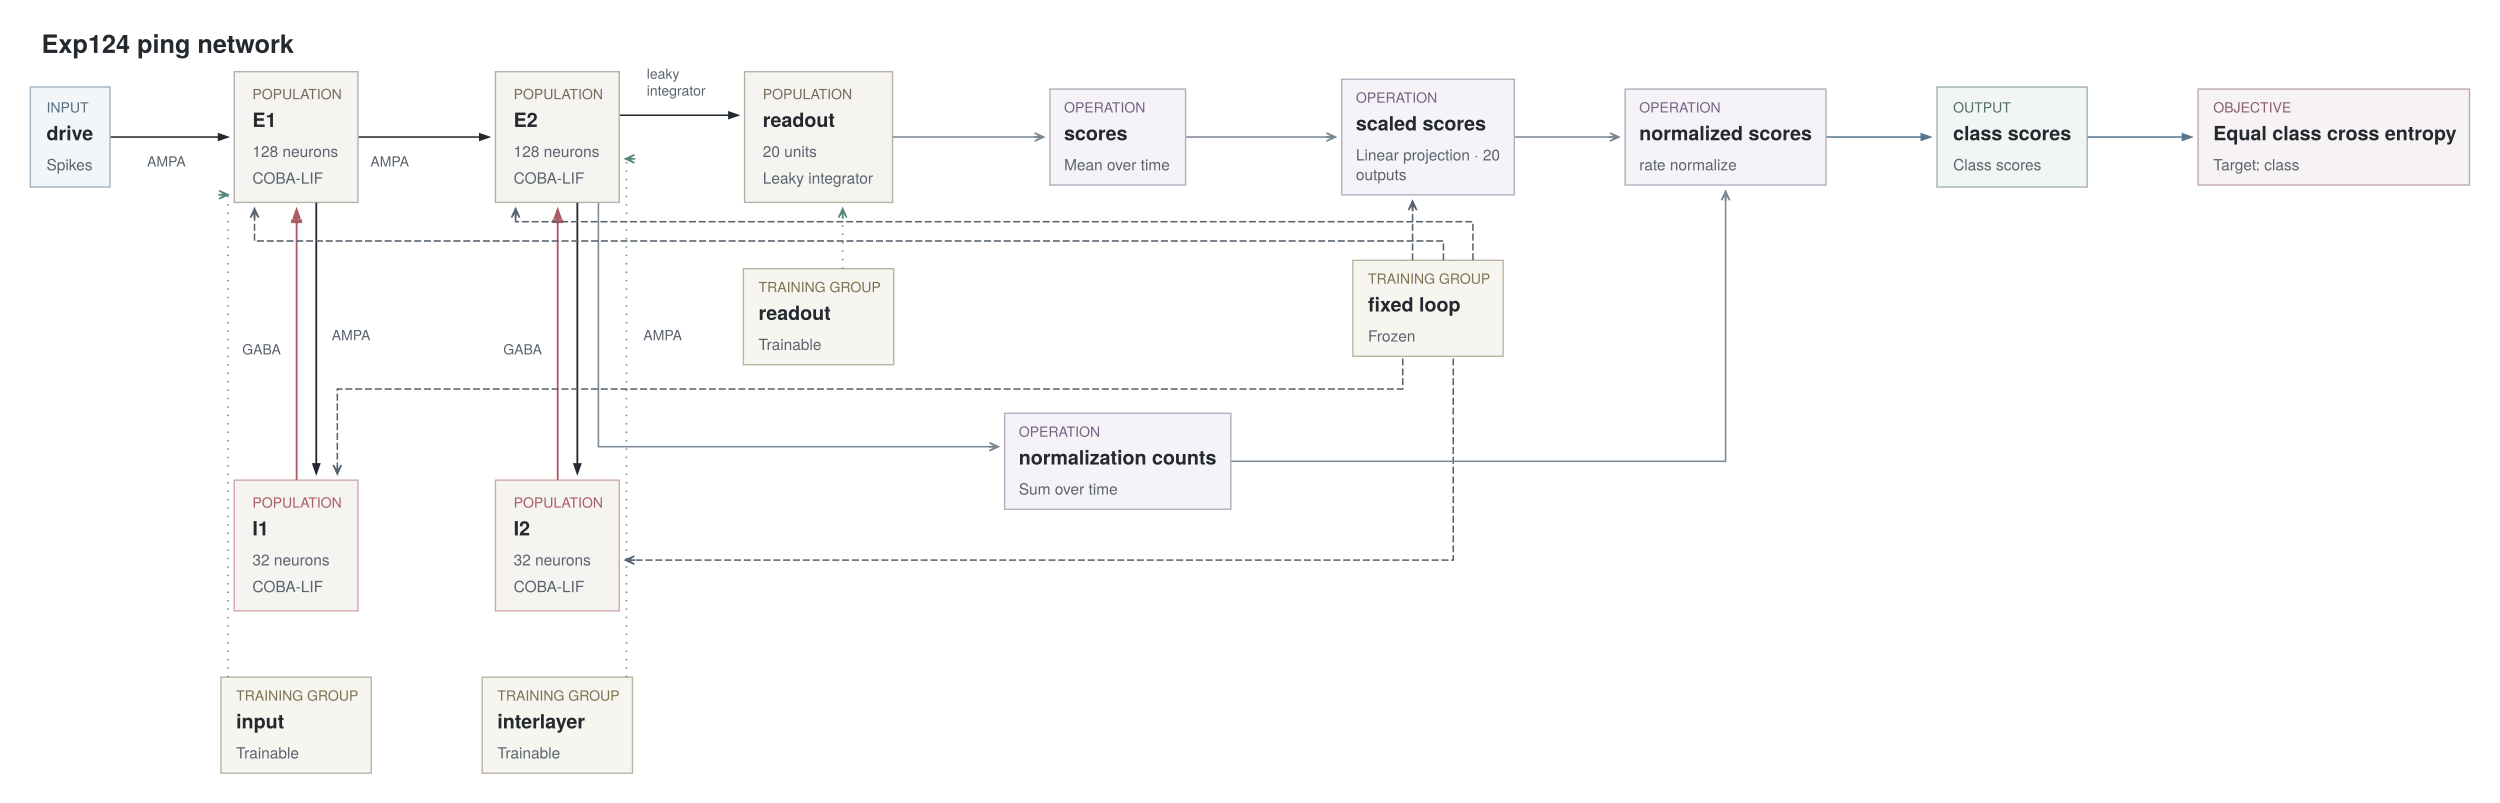
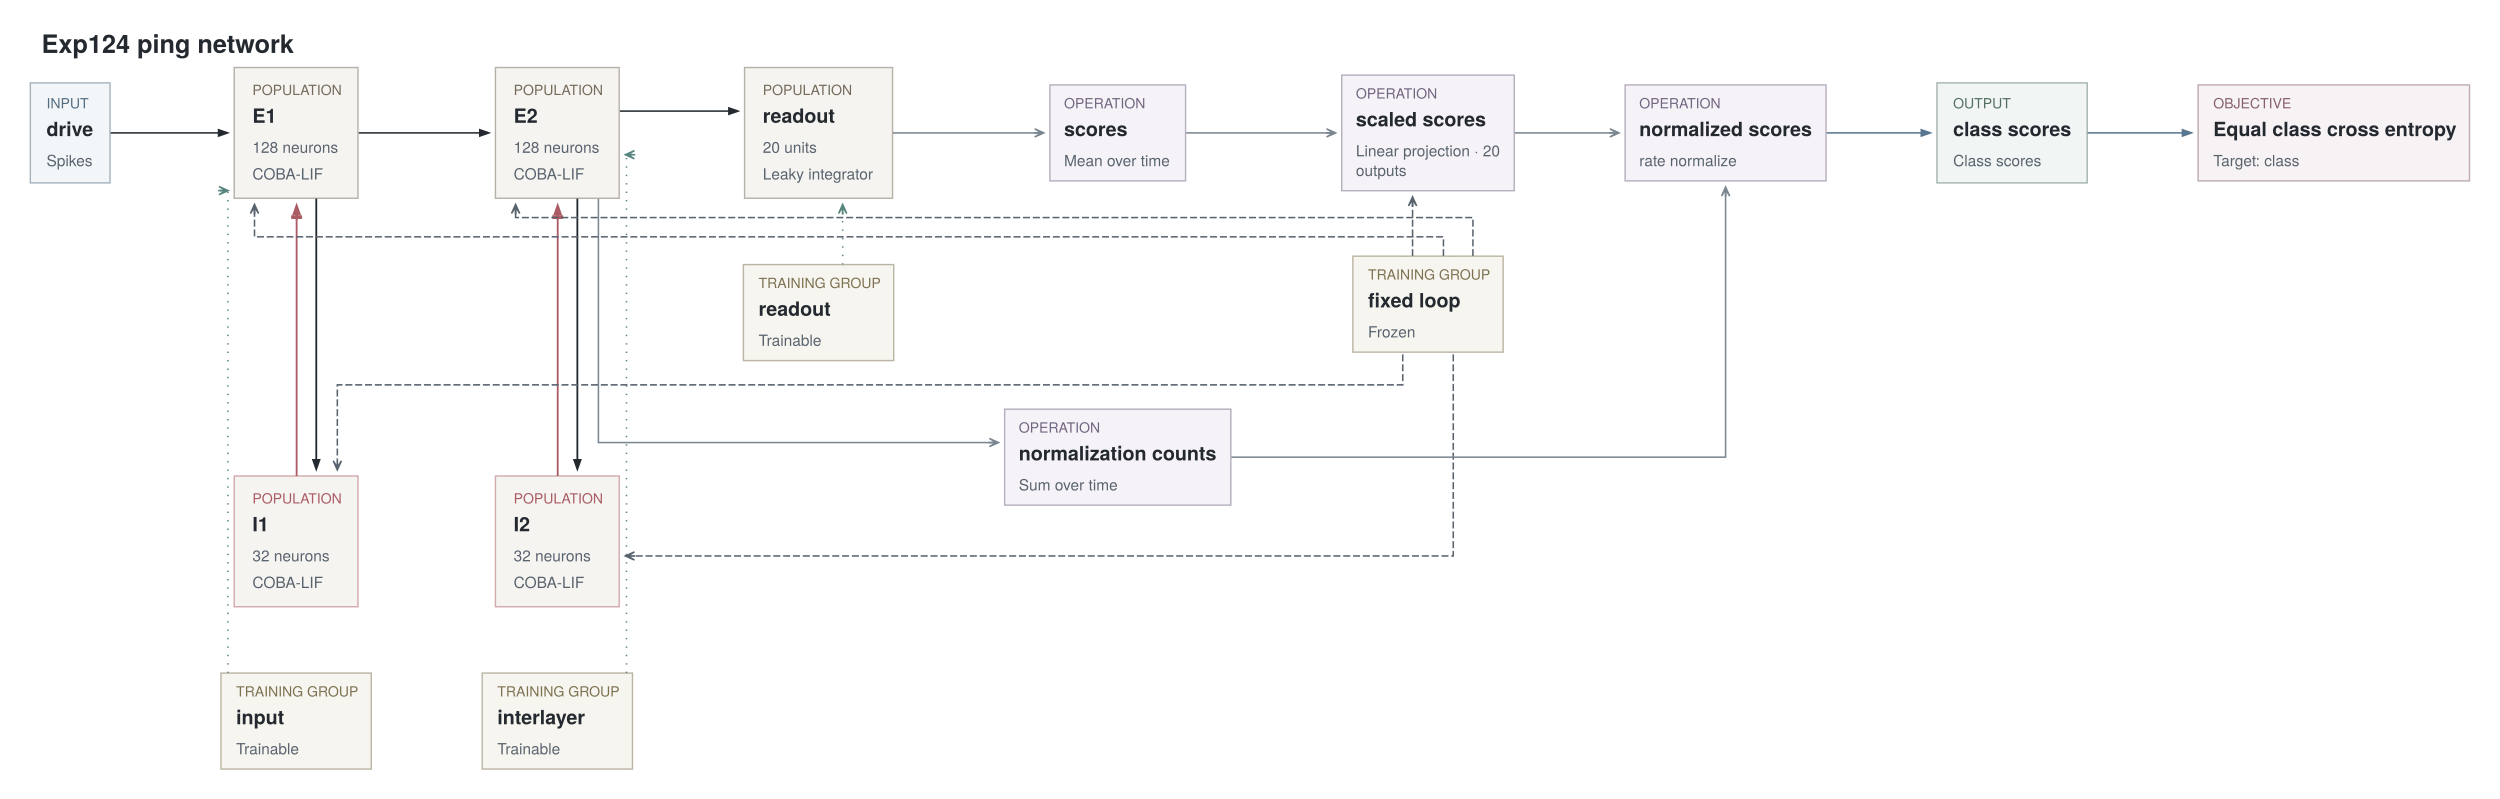
- <svg xmlns="http://www.w3.org/2000/svg" width="1781pt" height="572pt" viewBox="0.00 0.00 1781.00 572.00">
-   <g id="graph0" class="graph" transform="scale(1 1) rotate(0) translate(21.6 550.83)">
-     <polygon fill="#ffffff" stroke="none" points="-21.6,21.6 -21.6,-550.83 1759.27,-550.83 1759.27,21.6 -21.6,21.6" />
-     <text xml:space="preserve" text-anchor="start" x="8" y="-513.13" font-family="Helvetica Neue" font-weight="bold" font-size="18.00" fill="#24292f">Exp124 ping network</text>
+ <svg xmlns="http://www.w3.org/2000/svg" width="1781pt" height="569pt" viewBox="0.00 0.00 1781.00 569.00">
+   <g id="graph0" class="graph" transform="scale(1 1) rotate(0) translate(21.6 547.88)">
+     <polygon fill="#ffffff" stroke="none" points="-21.6,21.6 -21.6,-547.88 1759.27,-547.88 1759.27,21.6 -21.6,21.6" />
+     <text xml:space="preserve" text-anchor="start" x="8" y="-510.18" font-family="Helvetica Neue" font-weight="bold" font-size="18.00" fill="#24292f">Exp124 ping network</text>
    <g id="e_n_E1_to_I1" class="edge edge excitatory recurrent">
      <path fill="none" stroke="#24292f" stroke-width="1.3" d="M203.71,-406.62C203.71,-406.62 203.71,-217.25 203.71,-217.25 203.71,-217.25 203.71,-220.28 203.71,-220.28" />
      <polygon fill="#24292f" stroke="#24292f" stroke-width="1.3" points="205.99,-220.25 203.71,-213.75 201.44,-220.25 205.99,-220.25" />
-       <text xml:space="preserve" text-anchor="start" x="214.71" y="-308.44" font-family="Helvetica Neue" font-size="10.00" fill="#59636e">AMPA</text>
    </g>
    <g id="e_n_E1_to_E2" class="edge edge excitatory feedforward">
      <path fill="none" stroke="#24292f" stroke-width="1.1" d="M233.92,-453.2C233.92,-453.2 322.74,-453.2 322.74,-453.2 322.74,-453.2 319.85,-453.2 319.85,-453.2" />
      <polygon fill="#24292f" stroke="#24292f" stroke-width="1.1" points="320.19,-455.48 326.69,-453.2 320.19,-450.93 320.19,-455.48" />
-       <text xml:space="preserve" text-anchor="start" x="242.25" y="-432.2" font-family="Helvetica Neue" font-size="10.00" fill="#59636e">AMPA</text>
    </g>
    <g id="e_n_I1_to_E1" class="edge edge inhibitory recurrent">
      <path fill="none" stroke="#aa5b63" stroke-width="1.3" d="M189.71,-208.78C189.71,-208.78 189.71,-394.9 189.71,-394.9 189.71,-394.9 189.71,-388.62 189.71,-388.62" />
      <polygon fill="#aa5b63" stroke="#aa5b63" stroke-width="1.3" points="187.44,-395.15 189.71,-401.65 191.99,-395.15 187.44,-395.15" />
      <polygon fill="#aa5b63" stroke="#aa5b63" stroke-width="1.3" points="192.96,-393.85 186.46,-393.85 186.46,-392.55 192.96,-392.55 192.96,-393.85" />
      <polyline fill="none" stroke="#aa5b63" stroke-width="1.3" points="189.71,-394.5 189.71,-391.25" />
-       <text xml:space="preserve" text-anchor="start" x="150.96" y="-298.34" font-family="Helvetica Neue" font-size="10.00" fill="#59636e">GABA</text>
    </g>
    <g id="e_n_E2_to_I2" class="edge edge excitatory recurrent">
      <path fill="none" stroke="#24292f" stroke-width="1.3" d="M389.71,-406.62C389.71,-406.62 389.71,-217.25 389.71,-217.25 389.71,-217.25 389.71,-220.28 389.71,-220.28" />
      <polygon fill="#24292f" stroke="#24292f" stroke-width="1.3" points="391.99,-220.25 389.71,-213.75 387.44,-220.25 391.99,-220.25" />
-       <text xml:space="preserve" text-anchor="start" x="436.71" y="-308.44" font-family="Helvetica Neue" font-size="10.00" fill="#59636e">AMPA</text>
    </g>
    <g id="e_n_readout_projection" class="edge edge excitatory feedforward">
      <path fill="none" stroke="#24292f" stroke-width="1.1" d="M420.02,-468.73C420.02,-468.73 500.23,-468.73 500.23,-468.73 500.23,-468.73 497.33,-468.73 497.33,-468.73" />
      <polygon fill="#24292f" stroke="#24292f" stroke-width="1.1" points="497.66,-471.01 504.16,-468.73 497.66,-466.46 497.66,-471.01" />
-       <text xml:space="preserve" text-anchor="start" x="439.12" y="-494.73" font-family="Helvetica Neue" font-size="10.00" fill="#59636e">leaky</text>
-       <text xml:space="preserve" text-anchor="start" x="439.12" y="-482.73" font-family="Helvetica Neue" font-size="10.00" fill="#59636e">integrator</text>
    </g>
    <g id="e_layout_7" class="edge edge signal feedforward">
      <path fill="none" stroke="#7a8690" stroke-width="1.1" d="M404.71,-406.14C404.71,-406.14 404.71,-341.35 404.71,-341.35 404.71,-341.35 404.71,-232.59 404.71,-232.59 404.71,-232.59 686.1,-232.59 686.1,-232.59 686.1,-232.59 682.59,-232.59 682.59,-232.59" />
      <polygon fill="#7a8690" stroke="#7a8690" stroke-width="1.1" points="689.75,-232.59 683.25,-235.52 687.84,-232.64 683.25,-232.64 683.25,-232.59 683.25,-232.54 687.84,-232.54 683.25,-229.67 689.75,-232.59" />
    </g>
    <g id="e_n_I2_to_E2" class="edge edge inhibitory recurrent">
      <path fill="none" stroke="#aa5b63" stroke-width="1.3" d="M375.71,-208.78C375.71,-208.78 375.71,-394.9 375.71,-394.9 375.71,-394.9 375.71,-388.62 375.71,-388.62" />
      <polygon fill="#aa5b63" stroke="#aa5b63" stroke-width="1.3" points="373.44,-395.15 375.71,-401.65 377.99,-395.15 373.44,-395.15" />
      <polygon fill="#aa5b63" stroke="#aa5b63" stroke-width="1.3" points="378.96,-393.85 372.46,-393.85 372.46,-392.55 378.96,-392.55 378.96,-393.85" />
      <polyline fill="none" stroke="#aa5b63" stroke-width="1.3" points="375.71,-394.5 375.71,-391.25" />
-       <text xml:space="preserve" text-anchor="start" x="336.96" y="-298.34" font-family="Helvetica Neue" font-size="10.00" fill="#59636e">GABA</text>
    </g>
    <g id="e_layout_14" class="edge edge training feedforward">
      <path fill="none" stroke="#56857d" stroke-width="1.1" stroke-dasharray="1,5" d="M140.71,-68.4C140.71,-68.4 140.71,-412.09 140.71,-412.09 140.71,-412.09 133.75,-412.09 133.75,-412.09" />
      <polygon fill="#56857d" stroke="#56857d" stroke-width="1.1" points="140.91,-412.09 134.41,-415.02 139,-412.14 134.41,-412.14 134.41,-412.09 134.41,-412.04 139,-412.04 134.41,-409.17 140.91,-412.09" />
    </g>
    <g id="e_layout_15" class="edge edge training feedforward">
      <path fill="none" stroke="#56857d" stroke-width="1.1" stroke-dasharray="1,5" d="M424.71,-68.4C424.71,-68.4 424.71,-437.67 424.71,-437.67 424.71,-437.67 431.03,-437.67 431.03,-437.67" />
      <polygon fill="#56857d" stroke="#56857d" stroke-width="1.1" points="423.87,-437.67 430.37,-434.75 425.78,-437.62 430.37,-437.62 430.37,-437.67 430.37,-437.72 425.78,-437.72 430.37,-440.6 423.87,-437.67" />
    </g>
    <g id="e_layout_11" class="edge edge signal feedforward">
      <path fill="none" stroke="#7a8690" stroke-width="1.1" d="M614.5,-453.2C614.5,-453.2 718.16,-453.2 718.16,-453.2 718.16,-453.2 714.84,-453.2 714.84,-453.2" />
      <polygon fill="#7a8690" stroke="#7a8690" stroke-width="1.1" points="722,-453.2 715.5,-456.13 720.09,-453.25 715.5,-453.25 715.5,-453.2 715.5,-453.15 720.09,-453.15 715.5,-450.28 722,-453.2" />
    </g>
    <g id="e_layout_16" class="edge edge training feedforward">
      <path fill="none" stroke="#56857d" stroke-width="1.1" stroke-dasharray="1,5" d="M578.71,-359.4C578.71,-359.4 578.71,-398.78 578.71,-398.78 578.71,-398.78 578.71,-395.12 578.71,-395.12" />
      <polygon fill="#56857d" stroke="#56857d" stroke-width="1.1" points="578.71,-402.28 575.79,-395.78 578.66,-400.37 578.66,-395.78 578.71,-395.78 578.76,-395.78 578.76,-400.37 581.64,-395.78 578.71,-402.28" />
    </g>
    <g id="e_layout_8" class="edge edge signal feedforward">
      <path fill="none" stroke="#7a8690" stroke-width="1.1" d="M1057.6,-453.2C1057.6,-453.2 1127.83,-453.2 1127.83,-453.2 1127.83,-453.2 1124.62,-453.2 1124.62,-453.2" />
      <polygon fill="#7a8690" stroke="#7a8690" stroke-width="1.1" points="1131.78,-453.2 1125.28,-456.13 1129.87,-453.25 1125.28,-453.25 1125.28,-453.2 1125.28,-453.15 1129.87,-453.15 1125.28,-450.28 1131.78,-453.2" />
    </g>
    <g id="e_layout_17" class="edge edge training feedforward">
      <path fill="none" stroke="#59636e" stroke-width="1.1" stroke-dasharray="5,2" d="M1006.71,-365.4C1006.71,-365.4 1006.71,-379.14 1006.71,-379.14 1006.71,-379.14 159.71,-379.14 159.71,-379.14 159.71,-379.14 159.71,-398.78 159.71,-398.78 159.71,-398.78 159.71,-395.12 159.71,-395.12" />
      <polygon fill="#59636e" stroke="#59636e" stroke-width="1.1" points="159.71,-402.28 156.79,-395.78 159.66,-400.37 159.66,-395.78 159.71,-395.78 159.76,-395.78 159.76,-400.37 162.64,-395.78 159.71,-402.28" />
    </g>
    <g id="e_layout_19" class="edge edge training feedforward">
      <path fill="none" stroke="#59636e" stroke-width="1.1" stroke-dasharray="5,2" d="M977.71,-365.4C977.71,-365.4 977.71,-273.7 977.71,-273.7 977.71,-273.7 218.71,-273.7 218.71,-273.7 218.71,-273.7 218.71,-220.28 218.71,-220.28" />
      <polygon fill="#59636e" stroke="#59636e" stroke-width="1.1" points="218.71,-213.12 221.64,-219.62 218.76,-215.03 218.76,-219.62 218.71,-219.62 218.66,-219.62 218.66,-215.03 215.79,-219.62 218.71,-213.12" />
    </g>
    <g id="e_layout_18" class="edge edge training feedforward">
      <path fill="none" stroke="#59636e" stroke-width="1.1" stroke-dasharray="5,2" d="M1027.71,-365.4C1027.71,-365.4 1027.71,-392.88 1027.71,-392.88 1027.71,-392.88 345.71,-392.88 345.71,-392.88 345.71,-392.88 345.71,-398.78 345.71,-398.78 345.71,-398.78 345.71,-395.12 345.71,-395.12" />
      <polygon fill="#59636e" stroke="#59636e" stroke-width="1.1" points="345.71,-402.28 342.79,-395.78 345.66,-400.37 345.66,-395.78 345.71,-395.78 345.76,-395.78 345.76,-400.37 348.64,-395.78 345.71,-402.28" />
    </g>
    <g id="e_layout_20" class="edge edge training feedforward">
      <path fill="none" stroke="#59636e" stroke-width="1.1" stroke-dasharray="5,2" d="M1013.71,-365.4C1013.71,-365.4 1013.71,-151.81 1013.71,-151.81 1013.71,-151.81 431.03,-151.81 431.03,-151.81" />
      <polygon fill="#59636e" stroke="#59636e" stroke-width="1.1" points="423.87,-151.81 430.37,-148.89 425.78,-151.76 430.37,-151.76 430.37,-151.81 430.37,-151.86 425.78,-151.86 430.37,-154.74 423.87,-151.81" />
    </g>
    <g id="e_layout_21" class="edge edge training feedforward">
      <path fill="none" stroke="#59636e" stroke-width="1.1" stroke-dasharray="5,2" d="M984.71,-365.4C984.71,-365.4 984.71,-404.16 984.71,-404.16 984.71,-404.16 984.71,-400.5 984.71,-400.5" />
      <polygon fill="#59636e" stroke="#59636e" stroke-width="1.1" points="984.71,-407.66 981.79,-401.16 984.66,-405.75 984.66,-401.16 984.71,-401.16 984.76,-401.16 984.76,-405.75 987.64,-401.16 984.71,-407.66" />
    </g>
    <g id="e_n_input_to_E1" class="edge edge excitatory feedforward">
      <path fill="none" stroke="#24292f" stroke-width="1.1" d="M57.17,-453.2C57.17,-453.2 136.87,-453.2 136.87,-453.2 136.87,-453.2 133.75,-453.2 133.75,-453.2" />
      <polygon fill="#24292f" stroke="#24292f" stroke-width="1.1" points="134.09,-455.48 140.59,-453.2 134.09,-450.93 134.09,-455.48" />
-       <text xml:space="preserve" text-anchor="start" x="83.14" y="-432.2" font-family="Helvetica Neue" font-size="10.00" fill="#59636e">AMPA</text>
    </g>
    <g id="e_layout_9" class="edge edge signal feedforward">
      <path fill="none" stroke="#7a8690" stroke-width="1.1" d="M855.61,-222.2C855.61,-222.2 980.95,-222.2 980.95,-222.2 980.95,-222.2 1207.71,-222.2 1207.71,-222.2 1207.71,-222.2 1207.71,-410.78 1207.71,-410.78 1207.71,-410.78 1207.71,-407.5 1207.71,-407.5" />
      <polygon fill="#7a8690" stroke="#7a8690" stroke-width="1.1" points="1207.71,-414.66 1204.79,-408.16 1207.66,-412.75 1207.66,-408.16 1207.71,-408.16 1207.76,-408.16 1207.76,-412.75 1210.64,-408.16 1207.71,-414.66" />
    </g>
    <g id="e_layout_10" class="edge edge signal feedforward">
      <path fill="none" stroke="#7a8690" stroke-width="1.1" d="M823.45,-453.2C823.45,-453.2 926.15,-453.2 926.15,-453.2 926.15,-453.2 922.74,-453.2 922.74,-453.2" />
      <polygon fill="#7a8690" stroke="#7a8690" stroke-width="1.1" points="929.9,-453.2 923.4,-456.13 927.99,-453.25 923.4,-453.25 923.4,-453.2 923.4,-453.15 927.99,-453.15 923.4,-450.28 929.9,-453.2" />
    </g>
    <g id="e_layout_12" class="edge edge output feedforward">
      <path fill="none" stroke="#58768f" stroke-width="1.1" d="M1279.7,-453.2C1279.7,-453.2 1349.68,-453.2 1349.68,-453.2 1349.68,-453.2 1346.78,-453.2 1346.78,-453.2" />
      <polygon fill="#58768f" stroke="#58768f" stroke-width="1.1" points="1347.11,-455.48 1353.61,-453.2 1347.11,-450.93 1347.11,-455.48" />
    </g>
    <g id="e_layout_13" class="edge edge output feedforward">
      <path fill="none" stroke="#58768f" stroke-width="1.1" d="M1465.58,-453.2C1465.58,-453.2 1535.9,-453.2 1535.9,-453.2 1535.9,-453.2 1532.83,-453.2 1532.83,-453.2" />
      <polygon fill="#58768f" stroke="#58768f" stroke-width="1.1" points="1533.16,-455.48 1539.66,-453.2 1533.16,-450.93 1533.16,-455.48" />
    </g>
    <g id="n_E1" class="node node population spiking">
      <polygon fill="#f5f4f1" stroke="#756b5b" stroke-opacity="0.502" points="233.43,-499.78 145.25,-499.78 145.25,-406.62 233.43,-406.62 233.43,-499.78" />
      <text xml:space="preserve" text-anchor="start" x="158.21" y="-480.2" font-family="Helvetica Neue" font-size="10.00" fill="#756b5b">POPULATION</text>
      <text xml:space="preserve" text-anchor="start" x="158.21" y="-460.4" font-family="Helvetica Neue" font-weight="bold" font-size="14.00" fill="#24292f">E1</text>
      <text xml:space="preserve" text-anchor="start" x="158.21" y="-439" font-family="Helvetica Neue" font-size="11.00" fill="#59636e">128 neurons</text>
      <text xml:space="preserve" text-anchor="start" x="158.21" y="-420" font-family="Helvetica Neue" font-size="11.00" fill="#59636e">COBA-LIF</text>
    </g>
    <g id="n_I1" class="node node population spiking">
      <polygon fill="#f5f4f1" stroke="#aa5b63" stroke-opacity="0.502" points="233.43,-208.78 145.25,-208.78 145.25,-115.62 233.43,-115.62 233.43,-208.78" />
      <text xml:space="preserve" text-anchor="start" x="158.21" y="-189.2" font-family="Helvetica Neue" font-size="10.00" fill="#aa5b63">POPULATION</text>
      <text xml:space="preserve" text-anchor="start" x="158.21" y="-169.4" font-family="Helvetica Neue" font-weight="bold" font-size="14.00" fill="#24292f">I1</text>
      <text xml:space="preserve" text-anchor="start" x="158.21" y="-148" font-family="Helvetica Neue" font-size="11.00" fill="#59636e">32 neurons</text>
      <text xml:space="preserve" text-anchor="start" x="158.21" y="-129" font-family="Helvetica Neue" font-size="11.00" fill="#59636e">COBA-LIF</text>
    </g>
    <g id="n_E2" class="node node population spiking">
      <polygon fill="#f5f4f1" stroke="#756b5b" stroke-opacity="0.502" points="419.53,-499.78 331.35,-499.78 331.35,-406.62 419.53,-406.62 419.53,-499.78" />
      <text xml:space="preserve" text-anchor="start" x="344.31" y="-480.2" font-family="Helvetica Neue" font-size="10.00" fill="#756b5b">POPULATION</text>
      <text xml:space="preserve" text-anchor="start" x="344.31" y="-460.4" font-family="Helvetica Neue" font-weight="bold" font-size="14.00" fill="#24292f">E2</text>
      <text xml:space="preserve" text-anchor="start" x="344.31" y="-439" font-family="Helvetica Neue" font-size="11.00" fill="#59636e">128 neurons</text>
      <text xml:space="preserve" text-anchor="start" x="344.31" y="-420" font-family="Helvetica Neue" font-size="11.00" fill="#59636e">COBA-LIF</text>
    </g>
    <g id="n_I2" class="node node population spiking">
      <polygon fill="#f5f4f1" stroke="#aa5b63" stroke-opacity="0.502" points="419.53,-208.78 331.35,-208.78 331.35,-115.62 419.53,-115.62 419.53,-208.78" />
      <text xml:space="preserve" text-anchor="start" x="344.31" y="-189.2" font-family="Helvetica Neue" font-size="10.00" fill="#aa5b63">POPULATION</text>
      <text xml:space="preserve" text-anchor="start" x="344.31" y="-169.4" font-family="Helvetica Neue" font-weight="bold" font-size="14.00" fill="#24292f">I2</text>
      <text xml:space="preserve" text-anchor="start" x="344.31" y="-148" font-family="Helvetica Neue" font-size="11.00" fill="#59636e">32 neurons</text>
      <text xml:space="preserve" text-anchor="start" x="344.31" y="-129" font-family="Helvetica Neue" font-size="11.00" fill="#59636e">COBA-LIF</text>
    </g>
    <g id="n_train_input" class="node node training trainable">
      <polygon fill="#f6f5f0" stroke="#7d7150" stroke-opacity="0.502" points="242.89,-68.4 135.79,-68.4 135.79,0 242.89,0 242.89,-68.4" />
      <text xml:space="preserve" text-anchor="start" x="146.59" y="-51.7" font-family="Helvetica Neue" font-size="10.00" fill="#7d7150">TRAINING GROUP</text>
      <text xml:space="preserve" text-anchor="start" x="146.59" y="-31.9" font-family="Helvetica Neue" font-weight="bold" font-size="14.00" fill="#24292f">input</text>
      <text xml:space="preserve" text-anchor="start" x="146.59" y="-10.5" font-family="Helvetica Neue" font-size="11.00" fill="#59636e">Trainable</text>
    </g>
    <g id="n_train_interlayer" class="node node training trainable">
      <polygon fill="#f6f5f0" stroke="#7d7150" stroke-opacity="0.502" points="428.99,-68.4 321.89,-68.4 321.89,0 428.99,0 428.99,-68.4" />
      <text xml:space="preserve" text-anchor="start" x="332.69" y="-51.7" font-family="Helvetica Neue" font-size="10.00" fill="#7d7150">TRAINING GROUP</text>
      <text xml:space="preserve" text-anchor="start" x="332.69" y="-31.9" font-family="Helvetica Neue" font-weight="bold" font-size="14.00" fill="#24292f">interlayer</text>
      <text xml:space="preserve" text-anchor="start" x="332.69" y="-10.5" font-family="Helvetica Neue" font-size="11.00" fill="#59636e">Trainable</text>
    </g>
    <g id="n_readout" class="node node population analogue">
      <polygon fill="#f5f4f1" stroke="#756b5b" stroke-opacity="0.502" points="614.25,-499.78 508.83,-499.78 508.83,-406.62 614.25,-406.62 614.25,-499.78" />
      <text xml:space="preserve" text-anchor="start" x="521.79" y="-480.2" font-family="Helvetica Neue" font-size="10.00" fill="#756b5b">POPULATION</text>
      <text xml:space="preserve" text-anchor="start" x="521.79" y="-460.4" font-family="Helvetica Neue" font-weight="bold" font-size="14.00" fill="#24292f">readout</text>
      <text xml:space="preserve" text-anchor="start" x="521.79" y="-439" font-family="Helvetica Neue" font-size="11.00" fill="#59636e">20 units</text>
      <text xml:space="preserve" text-anchor="start" x="521.79" y="-420" font-family="Helvetica Neue" font-size="11.00" fill="#59636e">Leaky integrator</text>
    </g>
    <g id="n_train_readout" class="node node training trainable">
      <polygon fill="#f6f5f0" stroke="#7d7150" stroke-opacity="0.502" points="615.09,-359.4 507.99,-359.4 507.99,-291 615.09,-291 615.09,-359.4" />
      <text xml:space="preserve" text-anchor="start" x="518.79" y="-342.7" font-family="Helvetica Neue" font-size="10.00" fill="#7d7150">TRAINING GROUP</text>
      <text xml:space="preserve" text-anchor="start" x="518.79" y="-322.9" font-family="Helvetica Neue" font-weight="bold" font-size="14.00" fill="#24292f">readout</text>
      <text xml:space="preserve" text-anchor="start" x="518.79" y="-301.5" font-family="Helvetica Neue" font-size="11.00" fill="#59636e">Trainable</text>
    </g>
    <g id="n_scaled_scores" class="node node operation">
      <polygon fill="#f5f3f7" stroke="#726581" stroke-opacity="0.502" points="1057.16,-494.4 934.24,-494.4 934.24,-412 1057.16,-412 1057.16,-494.4" />
      <text xml:space="preserve" text-anchor="start" x="944.33" y="-477.7" font-family="Helvetica Neue" font-size="10.00" fill="#726581">OPERATION</text>
      <text xml:space="preserve" text-anchor="start" x="944.33" y="-457.9" font-family="Helvetica Neue" font-weight="bold" font-size="14.00" fill="#24292f">scaled scores</text>
      <text xml:space="preserve" text-anchor="start" x="944.33" y="-436.5" font-family="Helvetica Neue" font-size="11.00" fill="#59636e">Linear projection · 20</text>
      <text xml:space="preserve" text-anchor="start" x="944.33" y="-422.5" font-family="Helvetica Neue" font-size="11.00" fill="#59636e">outputs</text>
    </g>
    <g id="n_train_fixed_loop" class="node node training frozen">
      <polygon fill="#f6f5f0" stroke="#7d7150" stroke-opacity="0.502" points="1049.25,-365.4 942.15,-365.4 942.15,-297 1049.25,-297 1049.25,-365.4" />
      <text xml:space="preserve" text-anchor="start" x="952.95" y="-348.7" font-family="Helvetica Neue" font-size="10.00" fill="#7d7150">TRAINING GROUP</text>
      <text xml:space="preserve" text-anchor="start" x="952.95" y="-328.9" font-family="Helvetica Neue" font-weight="bold" font-size="14.00" fill="#24292f">fixed loop</text>
      <text xml:space="preserve" text-anchor="start" x="952.95" y="-307.5" font-family="Helvetica Neue" font-size="11.00" fill="#59636e">Frozen</text>
    </g>
    <g id="n_drive" class="node node input">
      <polygon fill="#f3f6f8" stroke="#536d82" stroke-opacity="0.502" points="56.79,-488.84 0,-488.84 0,-417.56 56.79,-417.56 56.79,-488.84" />
      <text xml:space="preserve" text-anchor="start" x="11.52" y="-470.7" font-family="Helvetica Neue" font-size="10.00" fill="#536d82">INPUT</text>
      <text xml:space="preserve" text-anchor="start" x="11.52" y="-450.9" font-family="Helvetica Neue" font-weight="bold" font-size="14.00" fill="#24292f">drive</text>
      <text xml:space="preserve" text-anchor="start" x="11.52" y="-429.5" font-family="Helvetica Neue" font-size="11.00" fill="#59636e">Spikes</text>
    </g>
    <g id="n_normalization_counts" class="node node operation">
      <polygon fill="#f5f3f7" stroke="#726581" stroke-opacity="0.502" points="855.25,-256.4 694.09,-256.4 694.09,-188 855.25,-188 855.25,-256.4" />
      <text xml:space="preserve" text-anchor="start" x="704.17" y="-239.7" font-family="Helvetica Neue" font-size="10.00" fill="#726581">OPERATION</text>
      <text xml:space="preserve" text-anchor="start" x="704.17" y="-219.9" font-family="Helvetica Neue" font-weight="bold" font-size="14.00" fill="#24292f">normalization counts</text>
      <text xml:space="preserve" text-anchor="start" x="704.17" y="-198.5" font-family="Helvetica Neue" font-size="11.00" fill="#59636e">Sum over time</text>
    </g>
    <g id="n_scores" class="node node operation">
      <polygon fill="#f5f3f7" stroke="#726581" stroke-opacity="0.502" points="823,-487.4 726.34,-487.4 726.34,-419 823,-419 823,-487.4" />
      <text xml:space="preserve" text-anchor="start" x="736.42" y="-470.7" font-family="Helvetica Neue" font-size="10.00" fill="#726581">OPERATION</text>
      <text xml:space="preserve" text-anchor="start" x="736.42" y="-450.9" font-family="Helvetica Neue" font-weight="bold" font-size="14.00" fill="#24292f">scores</text>
      <text xml:space="preserve" text-anchor="start" x="736.42" y="-429.5" font-family="Helvetica Neue" font-size="11.00" fill="#59636e">Mean over time</text>
    </g>
    <g id="n_normalized_scores" class="node node operation">
      <polygon fill="#f5f3f7" stroke="#726581" stroke-opacity="0.502" points="1279.28,-487.4 1136.12,-487.4 1136.12,-419 1279.28,-419 1279.28,-487.4" />
      <text xml:space="preserve" text-anchor="start" x="1146.2" y="-470.7" font-family="Helvetica Neue" font-size="10.00" fill="#726581">OPERATION</text>
      <text xml:space="preserve" text-anchor="start" x="1146.2" y="-450.9" font-family="Helvetica Neue" font-weight="bold" font-size="14.00" fill="#24292f">normalized scores</text>
      <text xml:space="preserve" text-anchor="start" x="1146.2" y="-429.5" font-family="Helvetica Neue" font-size="11.00" fill="#59636e">rate normalize</text>
    </g>
    <g id="n_out_class_scores" class="node node output">
      <polygon fill="#f1f5f3" stroke="#526f62" stroke-opacity="0.502" points="1465.32,-488.84 1358.28,-488.84 1358.28,-417.56 1465.32,-417.56 1465.32,-488.84" />
      <text xml:space="preserve" text-anchor="start" x="1369.8" y="-470.7" font-family="Helvetica Neue" font-size="10.00" fill="#526f62">OUTPUT</text>
      <text xml:space="preserve" text-anchor="start" x="1369.8" y="-450.9" font-family="Helvetica Neue" font-weight="bold" font-size="14.00" fill="#24292f">class scores</text>
      <text xml:space="preserve" text-anchor="start" x="1369.8" y="-429.5" font-family="Helvetica Neue" font-size="11.00" fill="#59636e">Class scores</text>
    </g>
    <g id="n_objective_0" class="node node objective">
      <polygon fill="#f7f2f3" stroke="#865f6b" stroke-opacity="0.502" points="1737.67,-487.4 1544.33,-487.4 1544.33,-419 1737.67,-419 1737.67,-487.4" />
      <text xml:space="preserve" text-anchor="start" x="1555.12" y="-470.7" font-family="Helvetica Neue" font-size="10.00" fill="#865f6b">OBJECTIVE</text>
      <text xml:space="preserve" text-anchor="start" x="1555.12" y="-450.9" font-family="Helvetica Neue" font-weight="bold" font-size="14.00" fill="#24292f">Equal class cross entropy</text>
      <text xml:space="preserve" text-anchor="start" x="1555.12" y="-429.5" font-family="Helvetica Neue" font-size="11.00" fill="#59636e">Target: class</text>
    </g>
  </g>
</svg>
